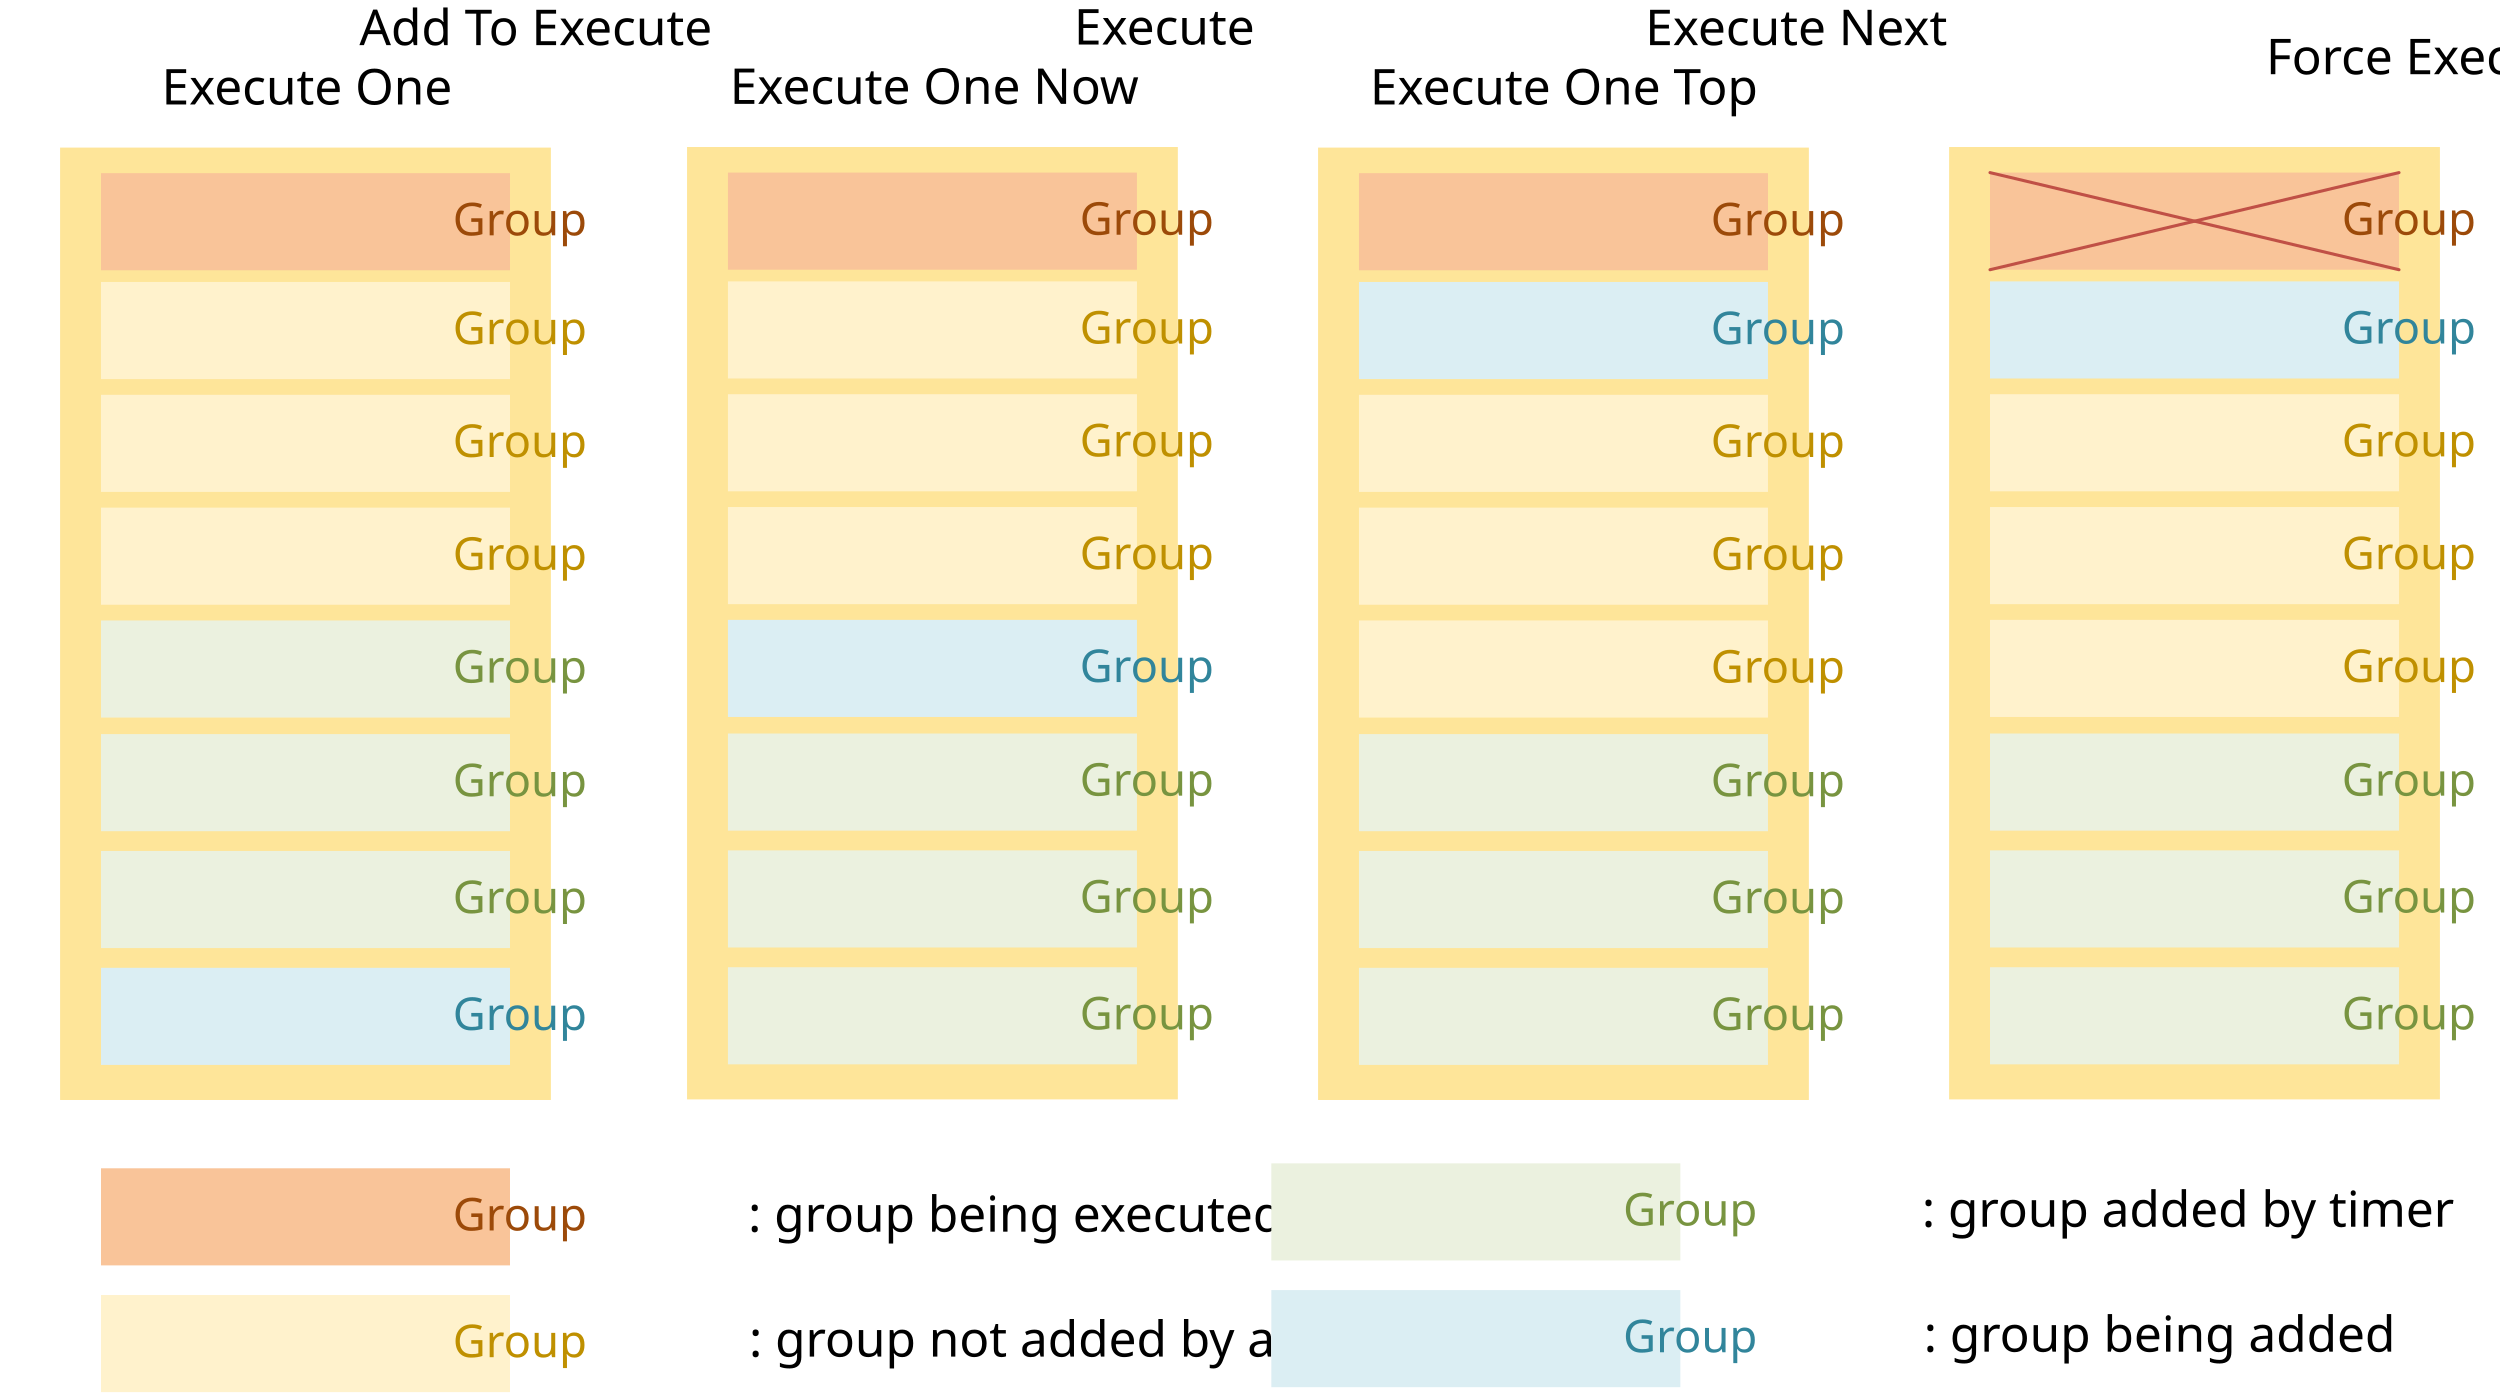
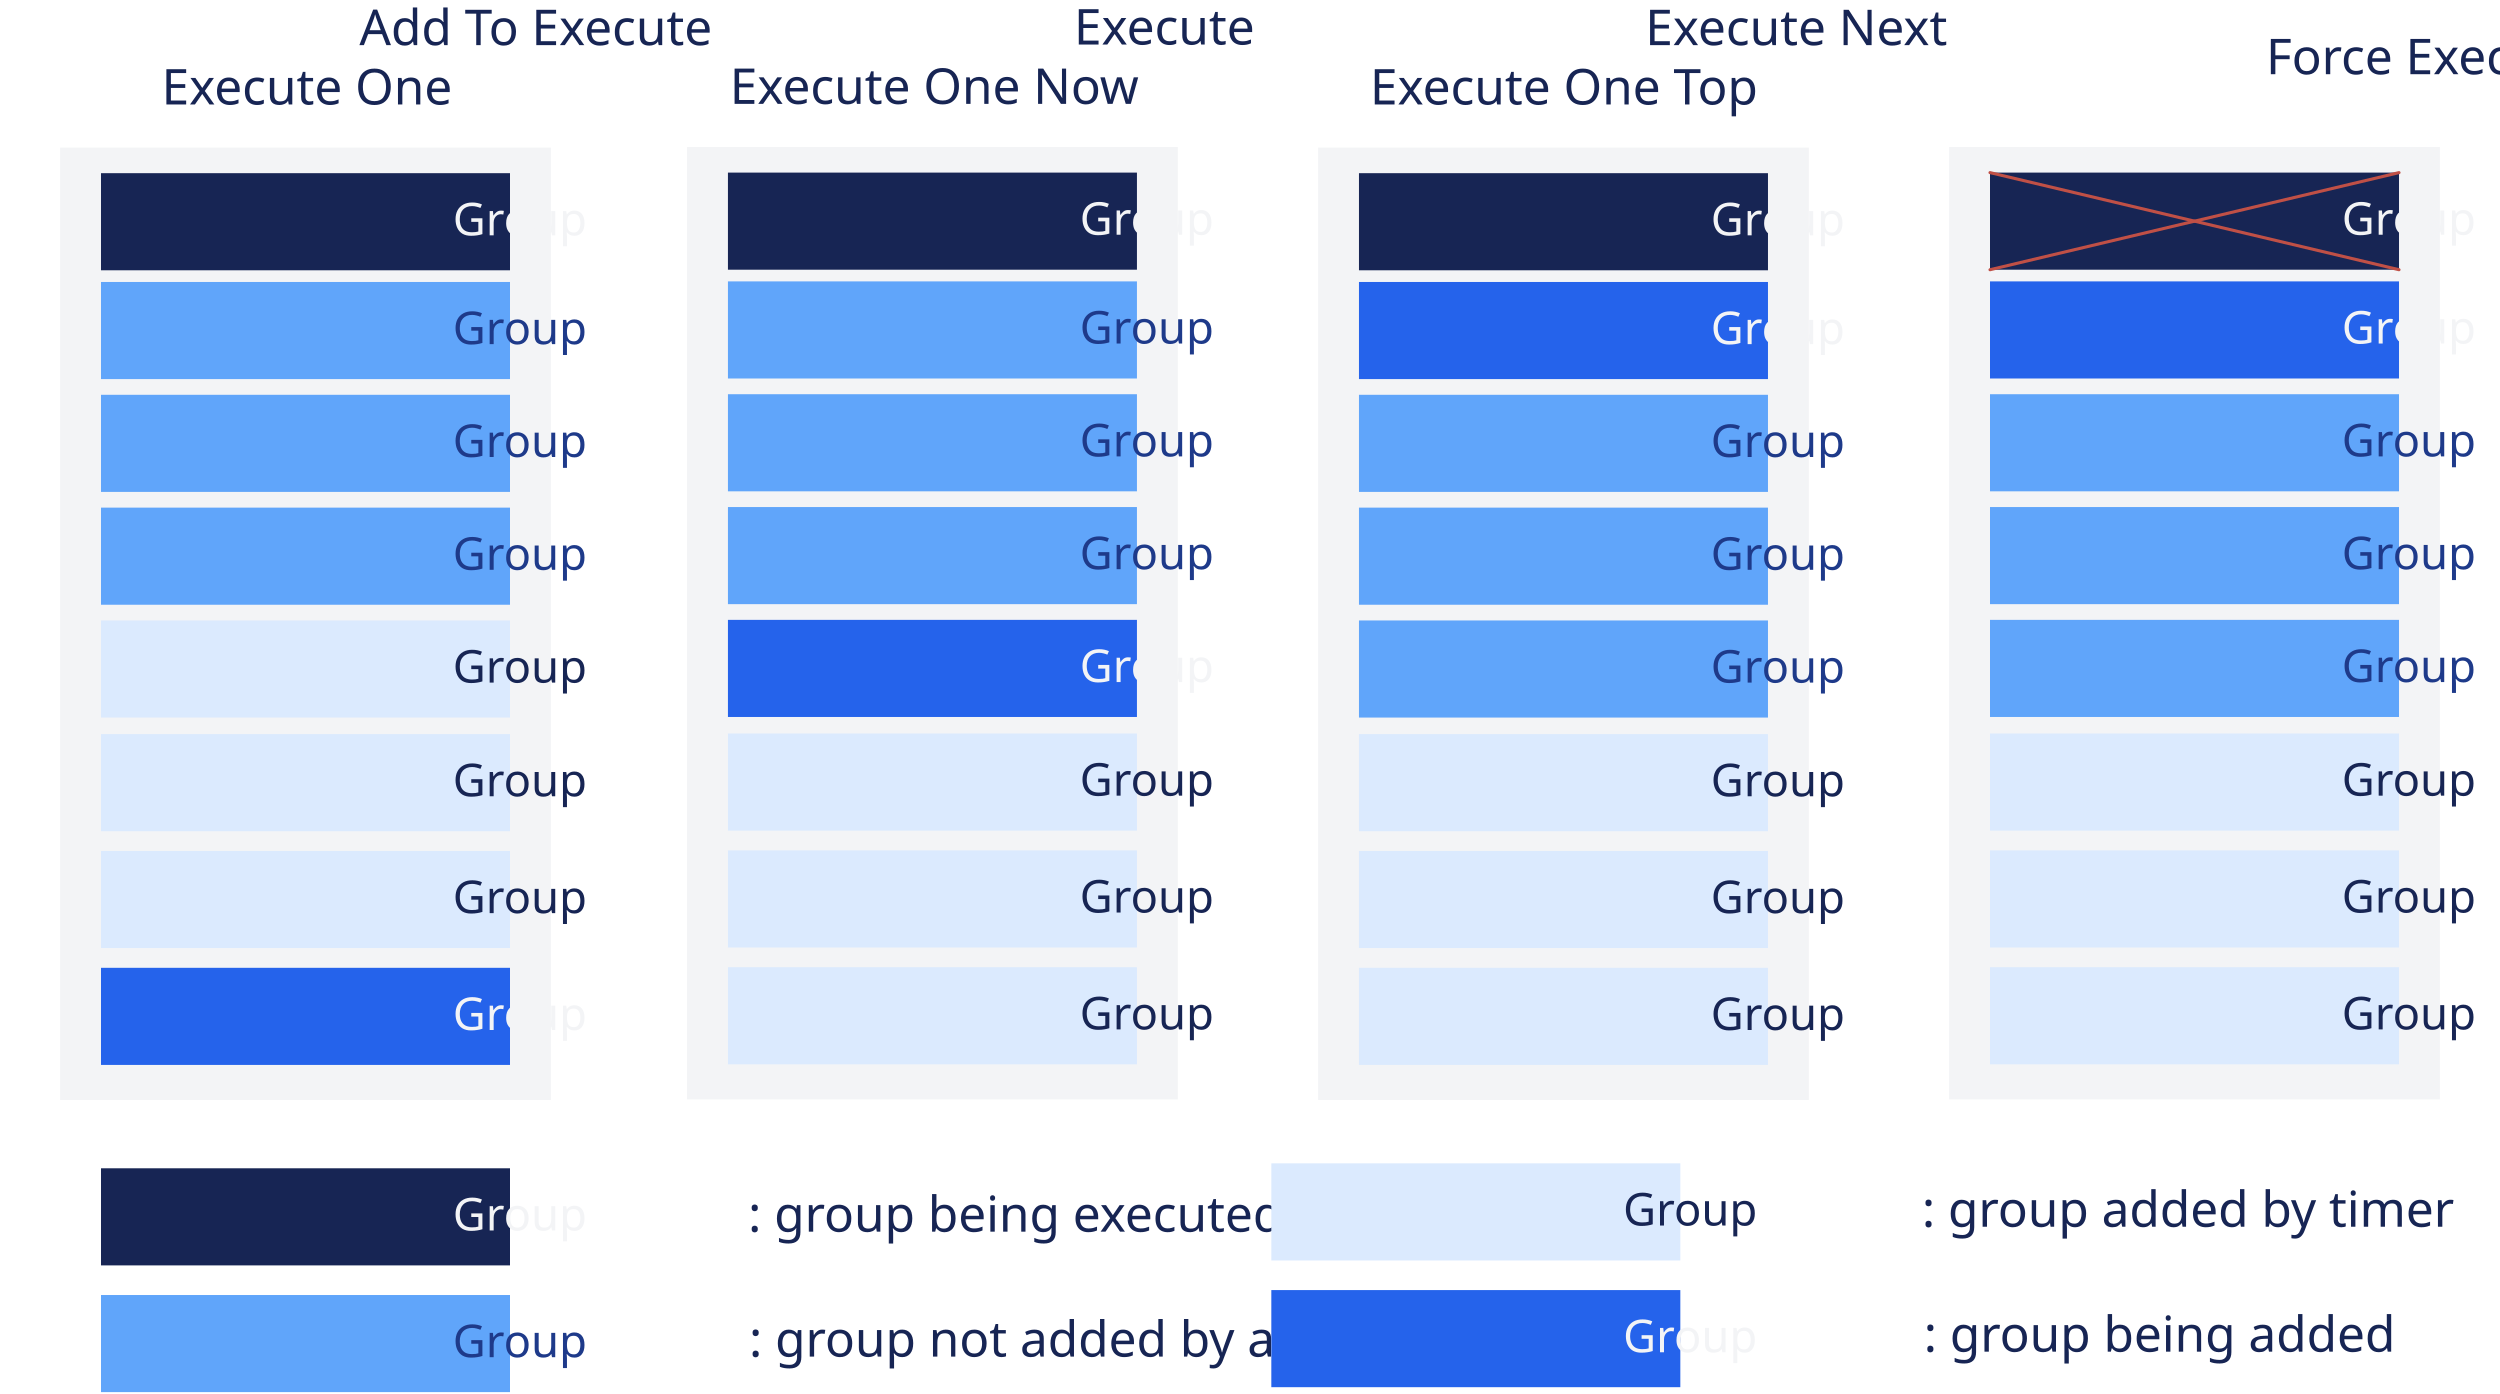
<svg xmlns="http://www.w3.org/2000/svg" xmlns:ns1="http://schemas.microsoft.com/visio/2003/SVGExtensions/" width="8.422in" height="4.695in" viewBox="0 0 606.372 338.066" xml:space="preserve" color-interpolation-filters="sRGB" class="st14">
  <ns1:documentProperties ns1:langID="1033" ns1:viewMarkup="false" />
  <style type="text/css">
	
		.st1 {fill:none;stroke:none;stroke-linecap:round;stroke-linejoin:round;stroke-width:0.75}
- 		.st2 {fill:#000000;font-family:SkylineSans;font-size:1em}
+ 		.st2 {fill:#172554;font-family:SkylineSans;font-size:1em}
		.st3 {font-size:1em}
- 		.st4 {fill:#fee599;stroke:none;stroke-linecap:round;stroke-linejoin:round;stroke-width:0.75}
- 		.st5 {fill:#f9c499;stroke:none;stroke-linecap:round;stroke-linejoin:round;stroke-width:0.75}
- 		.st6 {fill:#9c4a09;font-family:SkylineSans;font-size:0.917em}
- 		.st7 {fill:#fff2cc;stroke:none;stroke-linecap:round;stroke-linejoin:round;stroke-width:0.75}
- 		.st8 {fill:#bf9000;font-family:SkylineSans;font-size:0.917em}
- 		.st9 {fill:#ebf1df;stroke:none;stroke-linecap:round;stroke-linejoin:round;stroke-width:0.75}
- 		.st10 {fill:#789440;font-family:SkylineSans;font-size:0.917em}
- 		.st11 {fill:#dbeef3;stroke:none;stroke-linecap:round;stroke-linejoin:round;stroke-width:0.75}
- 		.st12 {fill:#31859b;font-family:SkylineSans;font-size:0.917em}
+ 		.st4 {fill:#f3f4f6;stroke:none;stroke-linecap:round;stroke-linejoin:round;stroke-width:0.75}
+ 		.st5 {fill:#172554;stroke:none;stroke-linecap:round;stroke-linejoin:round;stroke-width:0.75}
+ 		.st6 {fill:#f3f4f6;font-family:SkylineSans;font-size:0.917em}
+ 		.st7 {fill:#60A5FA;stroke:none;stroke-linecap:round;stroke-linejoin:round;stroke-width:0.75}
+ 		.st8 {fill:#1E3A8A;font-family:SkylineSans;font-size:0.917em}
+ 		.st9 {fill:#DBEAFE;stroke:none;stroke-linecap:round;stroke-linejoin:round;stroke-width:0.75}
+ 		.st10 {fill:#172554;font-family:SkylineSans;font-size:0.917em}
+ 		.st11 {fill:#2563EB;stroke:none;stroke-linecap:round;stroke-linejoin:round;stroke-width:0.75}
+ 		.st12 {fill:#f3f4f6;font-family:SkylineSans;font-size:0.917em}
		.st13 {stroke:#c05046;stroke-linecap:round;stroke-linejoin:round;stroke-width:0.75}
		.st14 {fill:none;fill-rule:evenodd;font-size:12px;overflow:visible;stroke-linecap:square;stroke-miterlimit:3}
	
	</style>
  <g ns1:mID="0" ns1:index="1" ns1:groupContext="foregroundPage">
    <ns1:pageProperties ns1:drawingScale="0.0393701" ns1:pageScale="0.0393701" ns1:drawingUnits="24" ns1:shadowOffsetX="8.50394" ns1:shadowOffsetY="-8.50394" />
    <g id="shape115-1" ns1:mID="115" ns1:groupContext="shape" transform="translate(0.375,-312.186)">
      <ns1:textBlock ns1:margins="rect(4,4,4,4)" ns1:tabSpace="42.5197" />
      <ns1:textRect cx="73.701" cy="326.728" width="147.41" height="22.677" />
      <rect x="0" y="315.389" width="147.402" height="22.677" class="st1" />
      <text x="30.61" y="323.13" class="st2" ns1:langID="2067">
        <ns1:paragraph ns1:horizAlign="1" />
        <ns1:tabList />Add To Execute<ns1:newlineChar />
        <tspan x="38.8" dy="1.2em" class="st3">Execute One</tspan>
      </text>
    </g>
    <g id="shape116-5" ns1:mID="116" ns1:groupContext="shape" transform="translate(14.5482,-71.2411)">
      <rect x="0" y="107.043" width="119.055" height="231.024" class="st4" />
    </g>
    <g id="shape117-7" ns1:mID="117" ns1:groupContext="shape" transform="translate(24.4695,-272.501)">
      <ns1:textBlock ns1:margins="rect(4,4,4,4)" ns1:tabSpace="42.5197" />
      <ns1:textRect cx="49.606" cy="326.288" width="99.22" height="23.556" />
      <rect x="0" y="314.51" width="99.213" height="23.556" class="st5" />
      <text x="33.83" y="329.59" class="st6" ns1:langID="2067">
        <ns1:paragraph ns1:horizAlign="1" />
        <ns1:tabList />Group</text>
    </g>
    <g id="shape118-10" ns1:mID="118" ns1:groupContext="shape" transform="translate(24.4695,-246.11)">
      <ns1:textBlock ns1:margins="rect(4,4,4,4)" ns1:tabSpace="42.5197" />
      <ns1:textRect cx="49.606" cy="326.288" width="99.22" height="23.556" />
      <rect x="0" y="314.51" width="99.213" height="23.556" class="st7" />
      <text x="33.83" y="329.59" class="st8" ns1:langID="2067">
        <ns1:paragraph ns1:horizAlign="1" />
        <ns1:tabList />Group</text>
    </g>
    <g id="shape119-13" ns1:mID="119" ns1:groupContext="shape" transform="translate(24.4695,-218.742)">
      <ns1:textBlock ns1:margins="rect(4,4,4,4)" ns1:tabSpace="42.5197" />
      <ns1:textRect cx="49.606" cy="326.288" width="99.22" height="23.556" />
      <rect x="0" y="314.51" width="99.213" height="23.556" class="st7" />
      <text x="33.83" y="329.59" class="st8" ns1:langID="2067">
        <ns1:paragraph ns1:horizAlign="1" />
        <ns1:tabList />Group</text>
    </g>
    <g id="shape120-16" ns1:mID="120" ns1:groupContext="shape" transform="translate(24.4695,-191.373)">
      <ns1:textBlock ns1:margins="rect(4,4,4,4)" ns1:tabSpace="42.5197" />
      <ns1:textRect cx="49.606" cy="326.288" width="99.22" height="23.556" />
      <rect x="0" y="314.51" width="99.213" height="23.556" class="st7" />
      <text x="33.83" y="329.59" class="st8" ns1:langID="2067">
        <ns1:paragraph ns1:horizAlign="1" />
        <ns1:tabList />Group</text>
    </g>
    <g id="shape121-19" ns1:mID="121" ns1:groupContext="shape" transform="translate(24.4695,-164.005)">
      <ns1:textBlock ns1:margins="rect(4,4,4,4)" ns1:tabSpace="42.5197" />
      <ns1:textRect cx="49.606" cy="326.288" width="99.22" height="23.556" />
      <rect x="0" y="314.51" width="99.213" height="23.556" class="st9" />
      <text x="33.83" y="329.59" class="st10" ns1:langID="2067">
        <ns1:paragraph ns1:horizAlign="1" />
        <ns1:tabList />Group</text>
    </g>
    <g id="shape122-22" ns1:mID="122" ns1:groupContext="shape" transform="translate(24.4695,-136.438)">
      <ns1:textBlock ns1:margins="rect(4,4,4,4)" ns1:tabSpace="42.5197" />
      <ns1:textRect cx="49.606" cy="326.288" width="99.22" height="23.556" />
      <rect x="0" y="314.51" width="99.213" height="23.556" class="st9" />
      <text x="33.83" y="329.59" class="st10" ns1:langID="2067">
        <ns1:paragraph ns1:horizAlign="1" />
        <ns1:tabList />Group</text>
    </g>
    <g id="shape123-25" ns1:mID="123" ns1:groupContext="shape" transform="translate(24.4695,-108.092)">
      <ns1:textBlock ns1:margins="rect(4,4,4,4)" ns1:tabSpace="42.5197" />
      <ns1:textRect cx="49.606" cy="326.288" width="99.22" height="23.556" />
      <rect x="0" y="314.51" width="99.213" height="23.556" class="st9" />
      <text x="33.83" y="329.59" class="st10" ns1:langID="2067">
        <ns1:paragraph ns1:horizAlign="1" />
        <ns1:tabList />Group</text>
    </g>
    <g id="shape124-28" ns1:mID="124" ns1:groupContext="shape" transform="translate(24.4695,-79.7451)">
      <ns1:textBlock ns1:margins="rect(4,4,4,4)" ns1:tabSpace="42.5197" />
      <ns1:textRect cx="49.606" cy="326.288" width="99.22" height="23.556" />
      <rect x="0" y="314.51" width="99.213" height="23.556" class="st11" />
      <text x="33.83" y="329.59" class="st12" ns1:langID="2067">
        <ns1:paragraph ns1:horizAlign="1" />
        <ns1:tabList />Group</text>
    </g>
    <g id="shape125-31" ns1:mID="125" ns1:groupContext="shape" transform="translate(152.454,-312.328)">
      <ns1:textBlock ns1:margins="rect(4,4,4,4)" ns1:tabSpace="42.5197" />
      <ns1:textRect cx="73.701" cy="326.728" width="147.41" height="22.677" />
      <rect x="0" y="315.389" width="147.402" height="22.677" class="st1" />
      <text x="51.88" y="323.13" class="st2" ns1:langID="2067">
        <ns1:paragraph ns1:horizAlign="1" />
        <ns1:tabList />Execute<ns1:newlineChar />
        <tspan x="24.55" dy="1.2em" class="st3">Execute One Now</tspan>
      </text>
    </g>
    <g id="shape126-35" ns1:mID="126" ns1:groupContext="shape" transform="translate(166.627,-71.3829)">
      <rect x="0" y="107.043" width="119.055" height="231.024" class="st4" />
    </g>
    <g id="shape127-37" ns1:mID="127" ns1:groupContext="shape" transform="translate(176.548,-272.643)">
      <ns1:textBlock ns1:margins="rect(4,4,4,4)" ns1:tabSpace="42.5197" />
      <ns1:textRect cx="49.606" cy="326.288" width="99.22" height="23.556" />
      <rect x="0" y="314.51" width="99.213" height="23.556" class="st5" />
      <text x="33.83" y="329.59" class="st6" ns1:langID="2067">
        <ns1:paragraph ns1:horizAlign="1" />
        <ns1:tabList />Group</text>
    </g>
    <g id="shape128-40" ns1:mID="128" ns1:groupContext="shape" transform="translate(176.548,-246.252)">
      <ns1:textBlock ns1:margins="rect(4,4,4,4)" ns1:tabSpace="42.5197" />
      <ns1:textRect cx="49.606" cy="326.288" width="99.22" height="23.556" />
      <rect x="0" y="314.51" width="99.213" height="23.556" class="st7" />
      <text x="33.83" y="329.59" class="st8" ns1:langID="2067">
        <ns1:paragraph ns1:horizAlign="1" />
        <ns1:tabList />Group</text>
    </g>
    <g id="shape129-43" ns1:mID="129" ns1:groupContext="shape" transform="translate(176.548,-218.884)">
      <ns1:textBlock ns1:margins="rect(4,4,4,4)" ns1:tabSpace="42.5197" />
      <ns1:textRect cx="49.606" cy="326.288" width="99.22" height="23.556" />
      <rect x="0" y="314.51" width="99.213" height="23.556" class="st7" />
      <text x="33.83" y="329.59" class="st8" ns1:langID="2067">
        <ns1:paragraph ns1:horizAlign="1" />
        <ns1:tabList />Group</text>
    </g>
    <g id="shape130-46" ns1:mID="130" ns1:groupContext="shape" transform="translate(176.548,-191.515)">
      <ns1:textBlock ns1:margins="rect(4,4,4,4)" ns1:tabSpace="42.5197" />
      <ns1:textRect cx="49.606" cy="326.288" width="99.22" height="23.556" />
      <rect x="0" y="314.51" width="99.213" height="23.556" class="st7" />
      <text x="33.83" y="329.59" class="st8" ns1:langID="2067">
        <ns1:paragraph ns1:horizAlign="1" />
        <ns1:tabList />Group</text>
    </g>
    <g id="shape131-49" ns1:mID="131" ns1:groupContext="shape" transform="translate(176.548,-164.147)">
      <ns1:textBlock ns1:margins="rect(4,4,4,4)" ns1:tabSpace="42.5197" />
      <ns1:textRect cx="49.606" cy="326.288" width="99.22" height="23.556" />
      <rect x="0" y="314.51" width="99.213" height="23.556" class="st11" />
      <text x="33.83" y="329.59" class="st12" ns1:langID="2067">
        <ns1:paragraph ns1:horizAlign="1" />
        <ns1:tabList />Group</text>
    </g>
    <g id="shape132-52" ns1:mID="132" ns1:groupContext="shape" transform="translate(176.548,-136.58)">
      <ns1:textBlock ns1:margins="rect(4,4,4,4)" ns1:tabSpace="42.5197" />
      <ns1:textRect cx="49.606" cy="326.288" width="99.22" height="23.556" />
      <rect x="0" y="314.51" width="99.213" height="23.556" class="st9" />
      <text x="33.83" y="329.59" class="st10" ns1:langID="2067">
        <ns1:paragraph ns1:horizAlign="1" />
        <ns1:tabList />Group</text>
    </g>
    <g id="shape133-55" ns1:mID="133" ns1:groupContext="shape" transform="translate(176.548,-108.233)">
      <ns1:textBlock ns1:margins="rect(4,4,4,4)" ns1:tabSpace="42.5197" />
      <ns1:textRect cx="49.606" cy="326.288" width="99.22" height="23.556" />
      <rect x="0" y="314.51" width="99.213" height="23.556" class="st9" />
      <text x="33.83" y="329.59" class="st10" ns1:langID="2067">
        <ns1:paragraph ns1:horizAlign="1" />
        <ns1:tabList />Group</text>
    </g>
    <g id="shape134-58" ns1:mID="134" ns1:groupContext="shape" transform="translate(176.548,-79.8868)">
      <ns1:textBlock ns1:margins="rect(4,4,4,4)" ns1:tabSpace="42.5197" />
      <ns1:textRect cx="49.606" cy="326.288" width="99.22" height="23.556" />
      <rect x="0" y="314.51" width="99.213" height="23.556" class="st9" />
      <text x="33.83" y="329.59" class="st10" ns1:langID="2067">
        <ns1:paragraph ns1:horizAlign="1" />
        <ns1:tabList />Group</text>
    </g>
    <g id="shape135-61" ns1:mID="135" ns1:groupContext="shape" transform="translate(305.525,-312.186)">
      <ns1:textBlock ns1:margins="rect(4,4,4,4)" ns1:tabSpace="42.5197" />
      <ns1:textRect cx="73.701" cy="326.728" width="147.41" height="22.677" />
      <rect x="0" y="315.389" width="147.402" height="22.677" class="st1" />
      <text x="37.39" y="323.13" class="st2" ns1:langID="2067">
        <ns1:paragraph ns1:horizAlign="1" />
        <ns1:tabList />Execute Next<ns1:newlineChar />
        <tspan x="26.77" dy="1.2em" class="st3">Execute One Top</tspan>
      </text>
    </g>
    <g id="shape136-65" ns1:mID="136" ns1:groupContext="shape" transform="translate(319.698,-71.2411)">
      <rect x="0" y="107.043" width="119.055" height="231.024" class="st4" />
    </g>
    <g id="shape137-67" ns1:mID="137" ns1:groupContext="shape" transform="translate(329.619,-272.501)">
      <ns1:textBlock ns1:margins="rect(4,4,4,4)" ns1:tabSpace="42.5197" />
      <ns1:textRect cx="49.606" cy="326.288" width="99.22" height="23.556" />
      <rect x="0" y="314.51" width="99.213" height="23.556" class="st5" />
      <text x="33.83" y="329.59" class="st6" ns1:langID="2067">
        <ns1:paragraph ns1:horizAlign="1" />
        <ns1:tabList />Group</text>
    </g>
    <g id="shape138-70" ns1:mID="138" ns1:groupContext="shape" transform="translate(329.619,-246.11)">
      <ns1:textBlock ns1:margins="rect(4,4,4,4)" ns1:tabSpace="42.5197" />
      <ns1:textRect cx="49.606" cy="326.288" width="99.22" height="23.556" />
      <rect x="0" y="314.51" width="99.213" height="23.556" class="st11" />
      <text x="33.83" y="329.59" class="st12" ns1:langID="2067">
        <ns1:paragraph ns1:horizAlign="1" />
        <ns1:tabList />Group</text>
    </g>
    <g id="shape139-73" ns1:mID="139" ns1:groupContext="shape" transform="translate(329.619,-218.742)">
      <ns1:textBlock ns1:margins="rect(4,4,4,4)" ns1:tabSpace="42.5197" />
      <ns1:textRect cx="49.606" cy="326.288" width="99.22" height="23.556" />
      <rect x="0" y="314.51" width="99.213" height="23.556" class="st7" />
      <text x="33.83" y="329.59" class="st8" ns1:langID="2067">
        <ns1:paragraph ns1:horizAlign="1" />
        <ns1:tabList />Group</text>
    </g>
    <g id="shape140-76" ns1:mID="140" ns1:groupContext="shape" transform="translate(329.619,-191.373)">
      <ns1:textBlock ns1:margins="rect(4,4,4,4)" ns1:tabSpace="42.5197" />
      <ns1:textRect cx="49.606" cy="326.288" width="99.22" height="23.556" />
      <rect x="0" y="314.51" width="99.213" height="23.556" class="st7" />
      <text x="33.83" y="329.59" class="st8" ns1:langID="2067">
        <ns1:paragraph ns1:horizAlign="1" />
        <ns1:tabList />Group</text>
    </g>
    <g id="shape141-79" ns1:mID="141" ns1:groupContext="shape" transform="translate(329.619,-164.005)">
      <ns1:textBlock ns1:margins="rect(4,4,4,4)" ns1:tabSpace="42.5197" />
      <ns1:textRect cx="49.606" cy="326.288" width="99.22" height="23.556" />
      <rect x="0" y="314.51" width="99.213" height="23.556" class="st7" />
      <text x="33.83" y="329.59" class="st8" ns1:langID="2067">
        <ns1:paragraph ns1:horizAlign="1" />
        <ns1:tabList />Group</text>
    </g>
    <g id="shape142-82" ns1:mID="142" ns1:groupContext="shape" transform="translate(329.619,-136.438)">
      <ns1:textBlock ns1:margins="rect(4,4,4,4)" ns1:tabSpace="42.5197" />
      <ns1:textRect cx="49.606" cy="326.288" width="99.22" height="23.556" />
      <rect x="0" y="314.51" width="99.213" height="23.556" class="st9" />
      <text x="33.83" y="329.59" class="st10" ns1:langID="2067">
        <ns1:paragraph ns1:horizAlign="1" />
        <ns1:tabList />Group</text>
    </g>
    <g id="shape143-85" ns1:mID="143" ns1:groupContext="shape" transform="translate(329.619,-108.092)">
      <ns1:textBlock ns1:margins="rect(4,4,4,4)" ns1:tabSpace="42.5197" />
      <ns1:textRect cx="49.606" cy="326.288" width="99.22" height="23.556" />
      <rect x="0" y="314.51" width="99.213" height="23.556" class="st9" />
      <text x="33.83" y="329.59" class="st10" ns1:langID="2067">
        <ns1:paragraph ns1:horizAlign="1" />
        <ns1:tabList />Group</text>
    </g>
    <g id="shape144-88" ns1:mID="144" ns1:groupContext="shape" transform="translate(329.619,-79.7451)">
      <ns1:textBlock ns1:margins="rect(4,4,4,4)" ns1:tabSpace="42.5197" />
      <ns1:textRect cx="49.606" cy="326.288" width="99.22" height="23.556" />
      <rect x="0" y="314.51" width="99.213" height="23.556" class="st9" />
      <text x="33.83" y="329.59" class="st10" ns1:langID="2067">
        <ns1:paragraph ns1:horizAlign="1" />
        <ns1:tabList />Group</text>
    </g>
    <g id="shape155-91" ns1:mID="155" ns1:groupContext="shape" transform="translate(458.595,-312.328)">
      <ns1:textBlock ns1:margins="rect(4,4,4,4)" ns1:tabSpace="42.5197" />
      <ns1:textRect cx="73.701" cy="326.728" width="147.41" height="22.677" />
      <rect x="0" y="315.389" width="147.402" height="22.677" class="st1" />
      <text x="34.9" y="330.33" class="st2" ns1:langID="2067">
        <ns1:paragraph ns1:horizAlign="1" />
        <ns1:tabList />Force Execute</text>
    </g>
    <g id="shape156-94" ns1:mID="156" ns1:groupContext="shape" transform="translate(472.769,-71.3829)">
      <rect x="0" y="107.043" width="119.055" height="231.024" class="st4" />
    </g>
    <g id="shape157-96" ns1:mID="157" ns1:groupContext="shape" transform="translate(482.69,-272.643)">
      <ns1:textBlock ns1:margins="rect(4,4,4,4)" ns1:tabSpace="42.5197" />
      <ns1:textRect cx="49.606" cy="326.288" width="99.22" height="23.556" />
      <rect x="0" y="314.51" width="99.213" height="23.556" class="st5" />
      <text x="33.83" y="329.59" class="st6" ns1:langID="2067">
        <ns1:paragraph ns1:horizAlign="1" />
        <ns1:tabList />Group</text>
    </g>
    <g id="shape158-99" ns1:mID="158" ns1:groupContext="shape" transform="translate(482.69,-246.252)">
      <ns1:textBlock ns1:margins="rect(4,4,4,4)" ns1:tabSpace="42.5197" />
      <ns1:textRect cx="49.606" cy="326.288" width="99.22" height="23.556" />
      <rect x="0" y="314.51" width="99.213" height="23.556" class="st11" />
      <text x="33.83" y="329.59" class="st12" ns1:langID="2067">
        <ns1:paragraph ns1:horizAlign="1" />
        <ns1:tabList />Group</text>
    </g>
    <g id="shape159-102" ns1:mID="159" ns1:groupContext="shape" transform="translate(482.69,-218.884)">
      <ns1:textBlock ns1:margins="rect(4,4,4,4)" ns1:tabSpace="42.5197" />
      <ns1:textRect cx="49.606" cy="326.288" width="99.22" height="23.556" />
      <rect x="0" y="314.51" width="99.213" height="23.556" class="st7" />
      <text x="33.83" y="329.59" class="st8" ns1:langID="2067">
        <ns1:paragraph ns1:horizAlign="1" />
        <ns1:tabList />Group</text>
    </g>
    <g id="shape160-105" ns1:mID="160" ns1:groupContext="shape" transform="translate(482.69,-191.515)">
      <ns1:textBlock ns1:margins="rect(4,4,4,4)" ns1:tabSpace="42.5197" />
      <ns1:textRect cx="49.606" cy="326.288" width="99.22" height="23.556" />
      <rect x="0" y="314.51" width="99.213" height="23.556" class="st7" />
      <text x="33.83" y="329.59" class="st8" ns1:langID="2067">
        <ns1:paragraph ns1:horizAlign="1" />
        <ns1:tabList />Group</text>
    </g>
    <g id="shape161-108" ns1:mID="161" ns1:groupContext="shape" transform="translate(482.69,-164.147)">
      <ns1:textBlock ns1:margins="rect(4,4,4,4)" ns1:tabSpace="42.5197" />
      <ns1:textRect cx="49.606" cy="326.288" width="99.22" height="23.556" />
      <rect x="0" y="314.51" width="99.213" height="23.556" class="st7" />
      <text x="33.83" y="329.59" class="st8" ns1:langID="2067">
        <ns1:paragraph ns1:horizAlign="1" />
        <ns1:tabList />Group</text>
    </g>
    <g id="shape162-111" ns1:mID="162" ns1:groupContext="shape" transform="translate(482.69,-136.58)">
      <ns1:textBlock ns1:margins="rect(4,4,4,4)" ns1:tabSpace="42.5197" />
      <ns1:textRect cx="49.606" cy="326.288" width="99.22" height="23.556" />
      <rect x="0" y="314.51" width="99.213" height="23.556" class="st9" />
      <text x="33.83" y="329.59" class="st10" ns1:langID="2067">
        <ns1:paragraph ns1:horizAlign="1" />
        <ns1:tabList />Group</text>
    </g>
    <g id="shape163-114" ns1:mID="163" ns1:groupContext="shape" transform="translate(482.69,-108.233)">
      <ns1:textBlock ns1:margins="rect(4,4,4,4)" ns1:tabSpace="42.5197" />
      <ns1:textRect cx="49.606" cy="326.288" width="99.22" height="23.556" />
      <rect x="0" y="314.51" width="99.213" height="23.556" class="st9" />
      <text x="33.83" y="329.59" class="st10" ns1:langID="2067">
        <ns1:paragraph ns1:horizAlign="1" />
        <ns1:tabList />Group</text>
    </g>
    <g id="shape164-117" ns1:mID="164" ns1:groupContext="shape" transform="translate(482.69,-79.8868)">
      <ns1:textBlock ns1:margins="rect(4,4,4,4)" ns1:tabSpace="42.5197" />
      <ns1:textRect cx="49.606" cy="326.288" width="99.22" height="23.556" />
      <rect x="0" y="314.51" width="99.213" height="23.556" class="st9" />
      <text x="33.83" y="329.59" class="st10" ns1:langID="2067">
        <ns1:paragraph ns1:horizAlign="1" />
        <ns1:tabList />Group</text>
    </g>
    <g id="shape168-120" ns1:mID="168" ns1:groupContext="shape" transform="translate(404.594,-263.499) rotate(-13.3563)">
      <path d="M0 338.07 L101.97 338.07" class="st13" />
    </g>
    <g id="shape169-123" ns1:mID="169" ns1:groupContext="shape" transform="translate(560.786,-287.055) rotate(13.3563)">
      <path d="M0 338.07 L101.97 338.07" class="st13" />
    </g>
    <g id="shape170-126" ns1:mID="170" ns1:groupContext="shape" transform="translate(24.4695,-31.1167)">
      <ns1:textBlock ns1:margins="rect(4,4,4,4)" ns1:tabSpace="42.5197" />
      <ns1:textRect cx="49.606" cy="326.288" width="99.22" height="23.556" />
      <rect x="0" y="314.51" width="99.213" height="23.556" class="st5" />
      <text x="33.83" y="329.59" class="st6" ns1:langID="2067">
        <ns1:paragraph ns1:horizAlign="1" />
        <ns1:tabList />Group</text>
    </g>
    <g id="shape171-129" ns1:mID="171" ns1:groupContext="shape" transform="translate(24.4695,-0.375)">
      <ns1:textBlock ns1:margins="rect(4,4,4,4)" ns1:tabSpace="42.5197" />
      <ns1:textRect cx="49.606" cy="326.288" width="99.22" height="23.556" />
      <rect x="0" y="314.51" width="99.213" height="23.556" class="st7" />
      <text x="33.83" y="329.59" class="st8" ns1:langID="2067">
        <ns1:paragraph ns1:horizAlign="1" />
        <ns1:tabList />Group</text>
    </g>
    <g id="shape172-132" ns1:mID="172" ns1:groupContext="shape" transform="translate(121.273,-31.5561)">
      <ns1:textBlock ns1:margins="rect(4,4,4,4)" ns1:tabSpace="42.5197" />
      <ns1:textRect cx="73.701" cy="326.728" width="147.41" height="22.677" />
      <rect x="0" y="315.389" width="147.402" height="22.677" class="st1" />
      <text x="4" y="330.33" class="st2" ns1:langID="2067">
        <ns1:paragraph />
        <ns1:tabList />: group being executed</text>
    </g>
    <g id="shape173-135" ns1:mID="173" ns1:groupContext="shape" transform="translate(121.496,-1.25375)">
      <ns1:textBlock ns1:margins="rect(4,4,4,4)" ns1:tabSpace="42.5197" />
      <ns1:textRect cx="86.345" cy="326.728" width="172.69" height="22.677" />
      <rect x="0" y="315.389" width="172.69" height="22.677" class="st1" />
      <text x="4" y="330.33" class="st2" ns1:langID="2067">
        <ns1:paragraph />
        <ns1:tabList />: group not added by a timer</text>
    </g>
    <g id="shape174-138" ns1:mID="174" ns1:groupContext="shape" transform="translate(308.359,-32.3144)">
      <ns1:textBlock ns1:margins="rect(4,4,4,4)" ns1:tabSpace="42.5197" />
      <ns1:textRect cx="49.606" cy="326.288" width="99.22" height="23.556" />
      <rect x="0" y="314.51" width="99.213" height="23.556" class="st9" />
      <text x="33.83" y="329.59" class="st10" ns1:langID="2067">
        <ns1:paragraph ns1:horizAlign="1" />
        <ns1:tabList />Group</text>
    </g>
    <g id="shape175-141" ns1:mID="175" ns1:groupContext="shape" transform="translate(406.005,-32.7537)">
      <ns1:textBlock ns1:margins="rect(4,4,4,4)" ns1:tabSpace="42.5197" />
      <ns1:textRect cx="73.701" cy="326.728" width="147.41" height="22.677" />
      <rect x="0" y="315.389" width="147.402" height="22.677" class="st1" />
      <text x="4" y="330.33" class="st2" ns1:langID="2067">
        <ns1:paragraph />
        <ns1:tabList />: group added by timer</text>
    </g>
    <g id="shape176-144" ns1:mID="176" ns1:groupContext="shape" transform="translate(308.359,-1.57264)">
      <ns1:textBlock ns1:margins="rect(4,4,4,4)" ns1:tabSpace="42.5197" />
      <ns1:textRect cx="49.606" cy="326.288" width="99.22" height="23.556" />
      <rect x="0" y="314.51" width="99.213" height="23.556" class="st11" />
      <text x="33.83" y="329.59" class="st12" ns1:langID="2067">
        <ns1:paragraph ns1:horizAlign="1" />
        <ns1:tabList />Group</text>
    </g>
    <g id="shape177-147" ns1:mID="177" ns1:groupContext="shape" transform="translate(406.453,-2.45138)">
      <ns1:textBlock ns1:margins="rect(4,4,4,4)" ns1:tabSpace="42.5197" />
      <ns1:textRect cx="73.701" cy="326.728" width="147.41" height="22.677" />
      <rect x="0" y="315.389" width="147.402" height="22.677" class="st1" />
      <text x="4" y="330.33" class="st2" ns1:langID="2067">
        <ns1:paragraph />
        <ns1:tabList />: group being added</text>
    </g>
  </g>
</svg>
